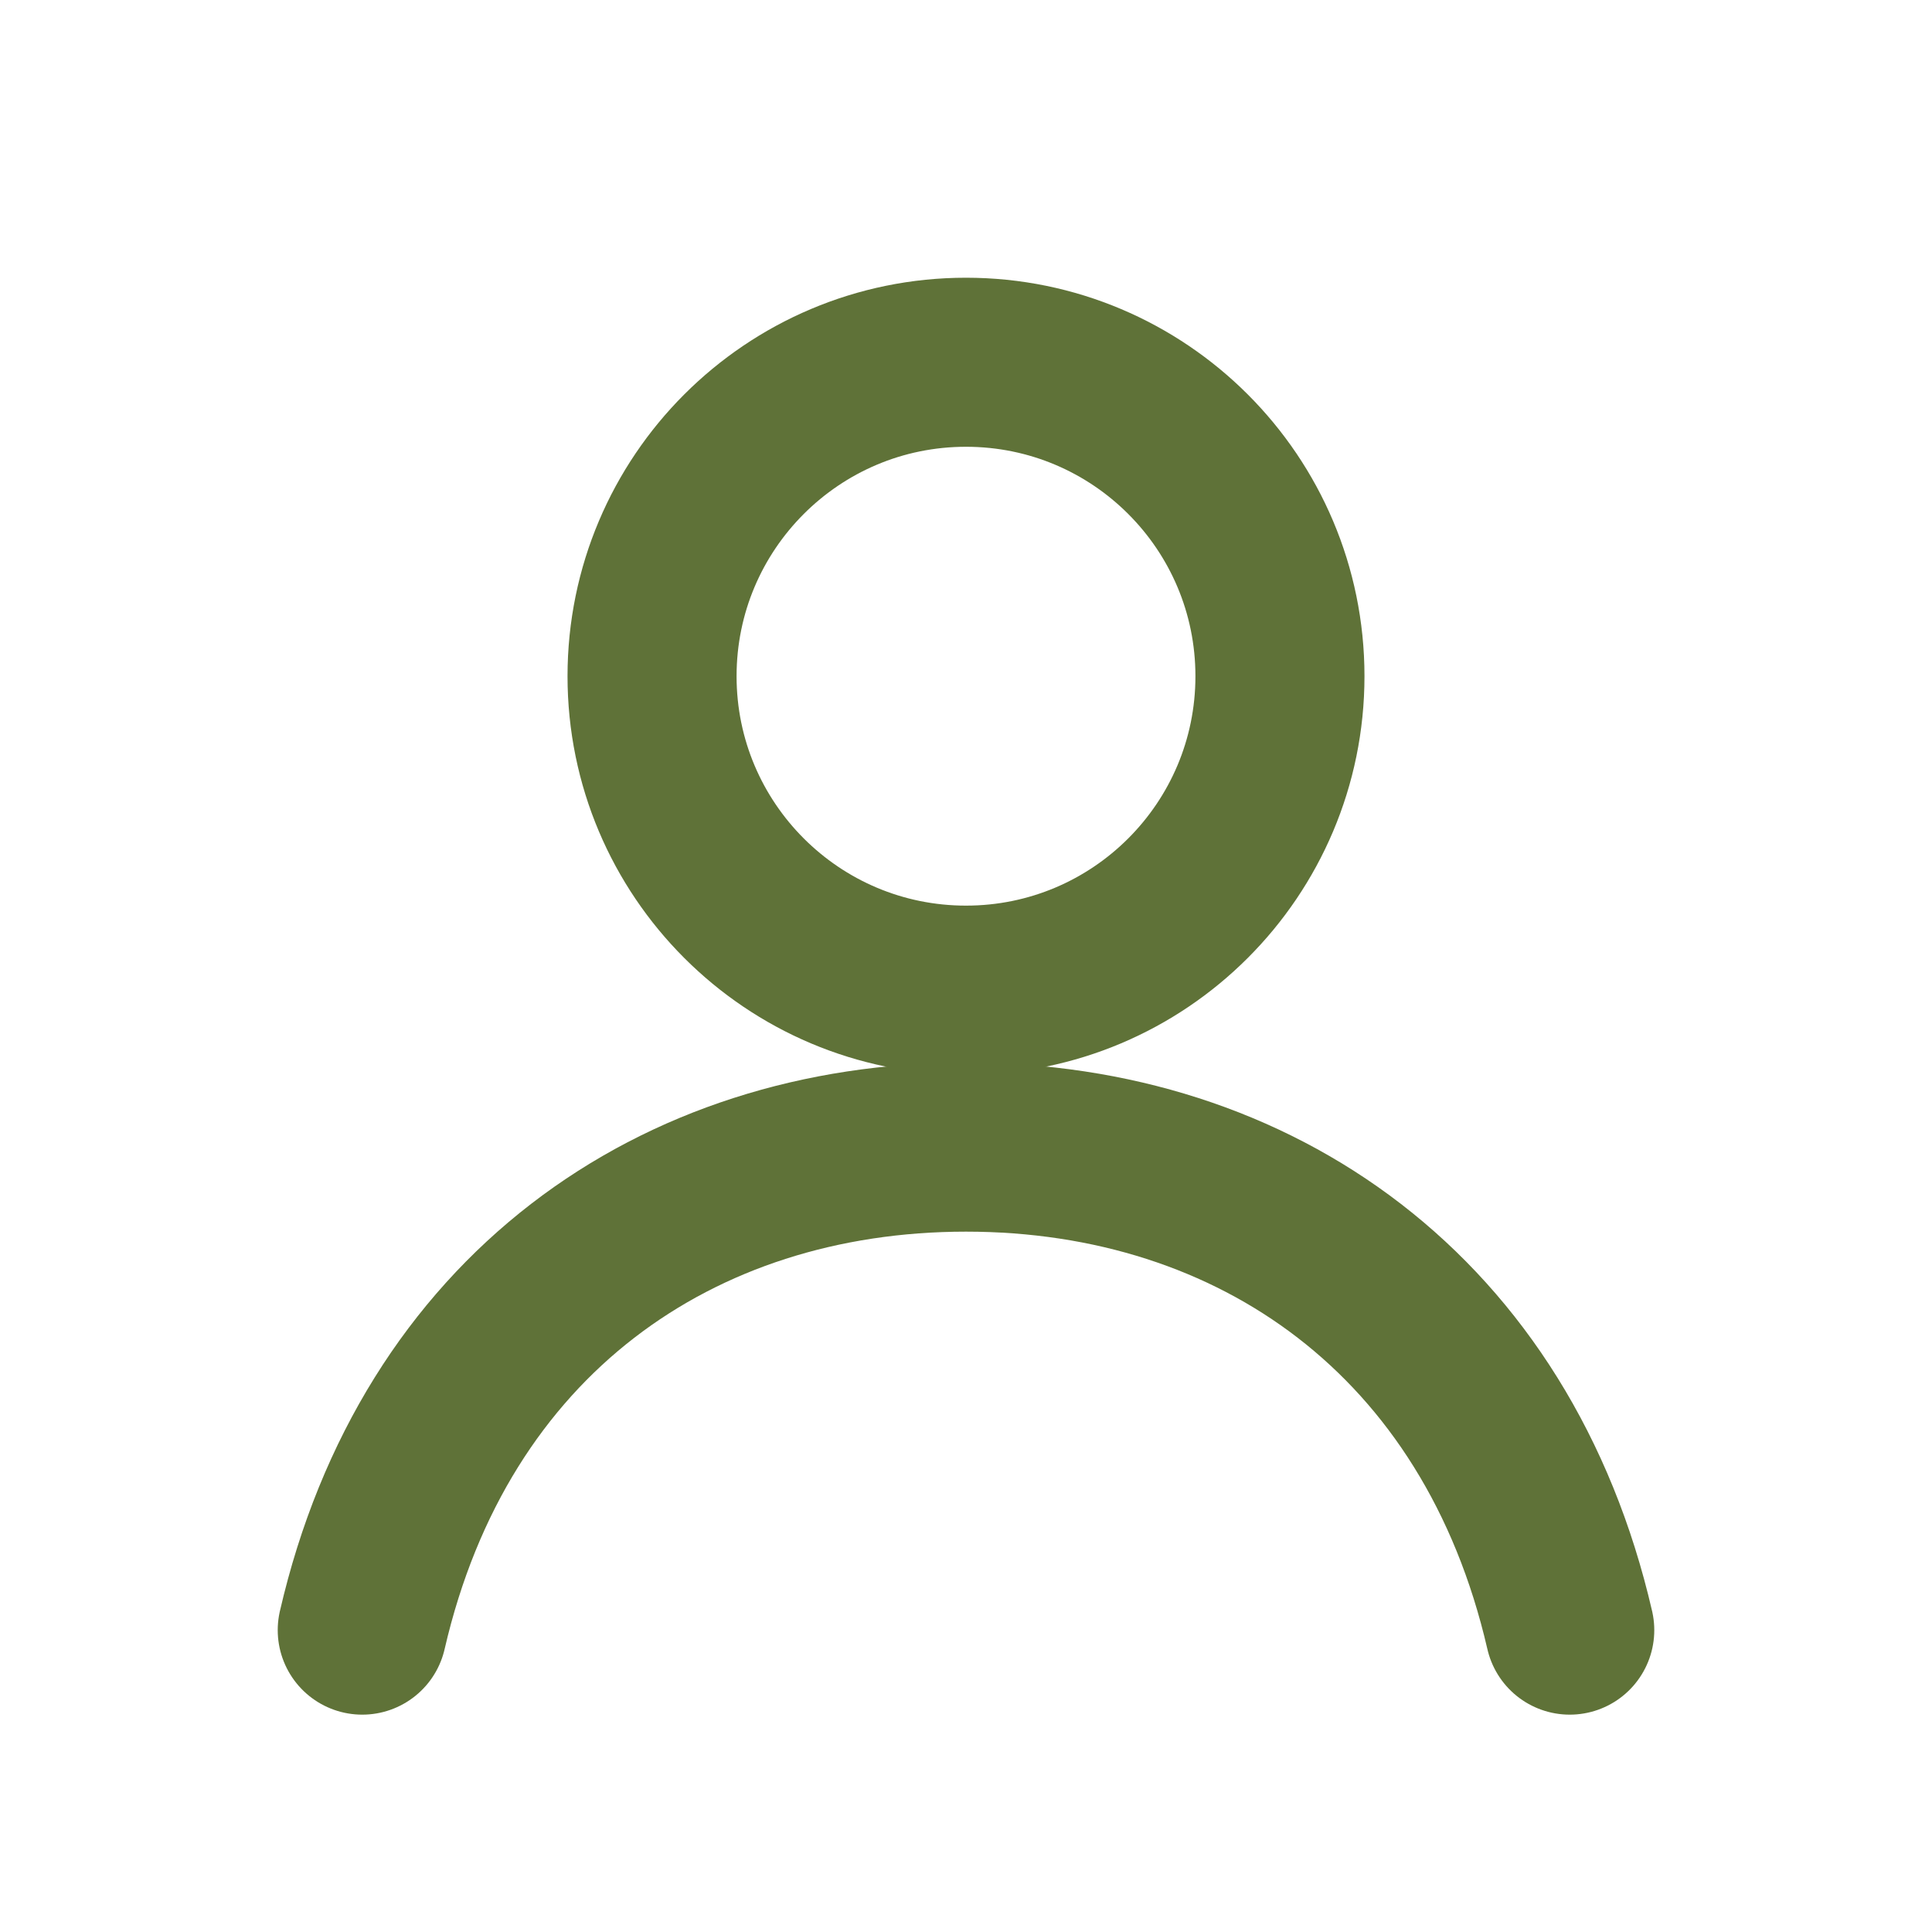
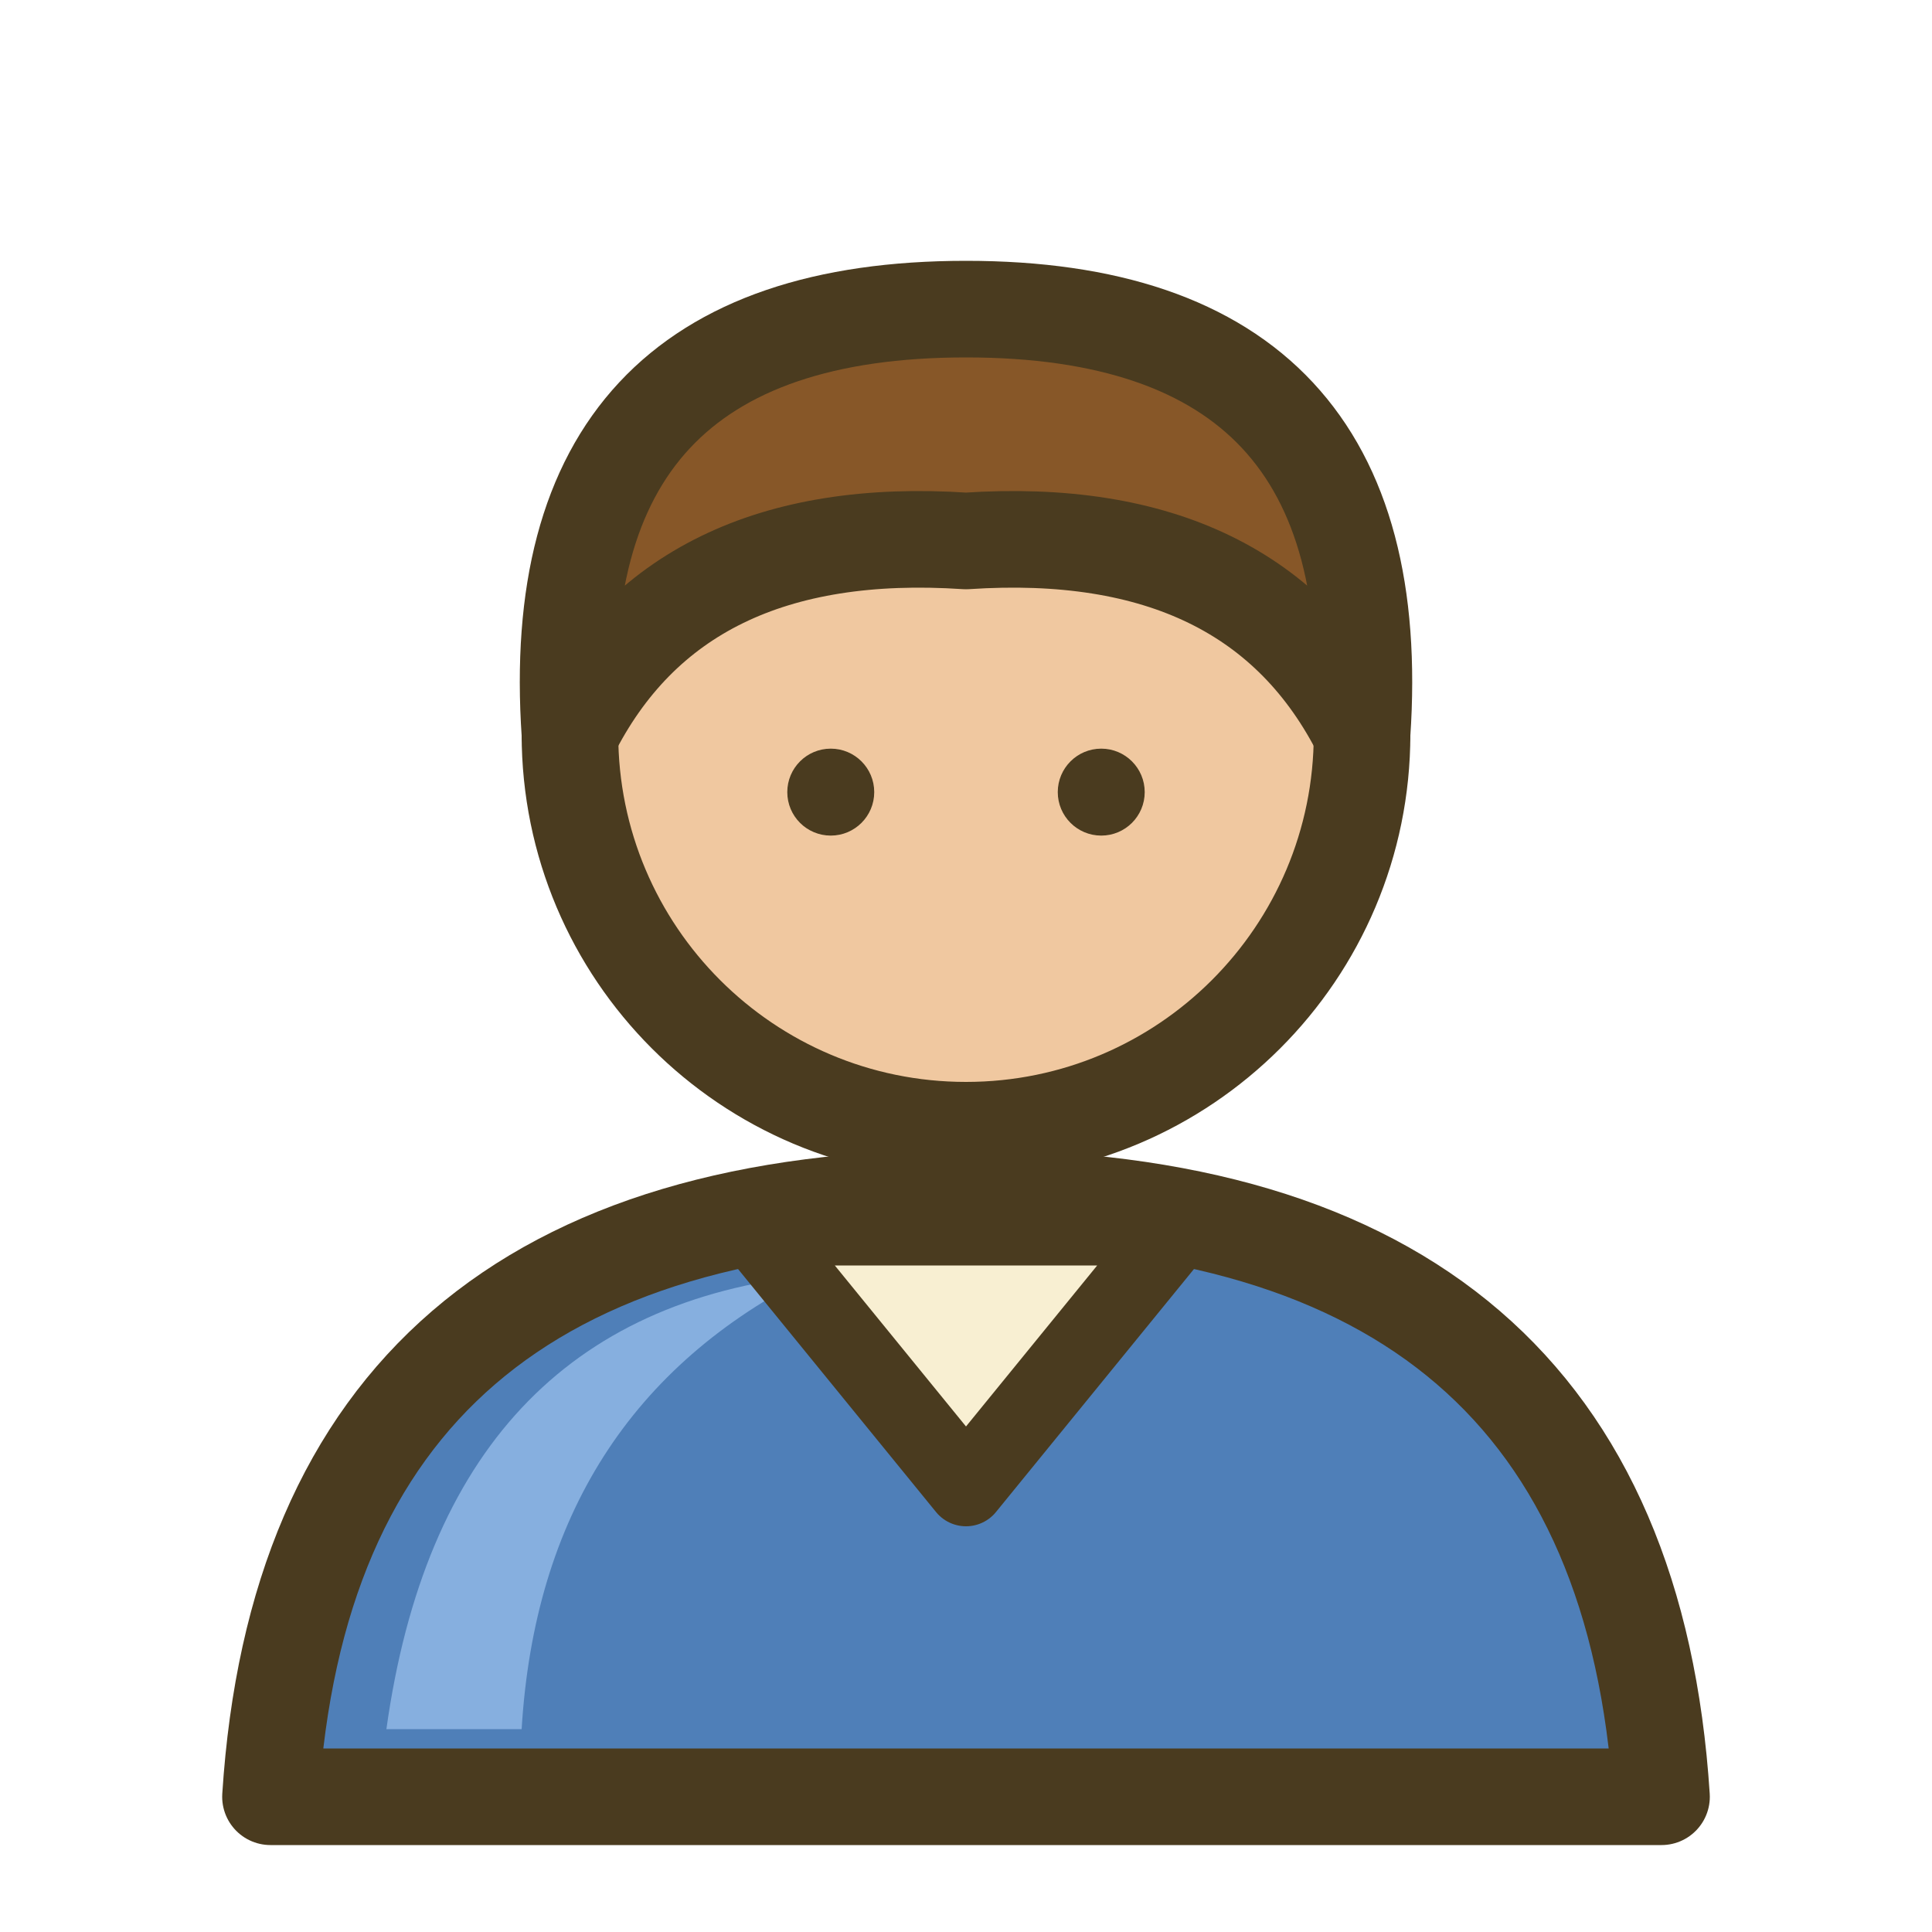
- <svg xmlns="http://www.w3.org/2000/svg" viewBox="0 0 16 16" fill="none" stroke="#5f7238" stroke-width="1.4" stroke-linecap="round" stroke-linejoin="round">
-   <circle cx="8" cy="5.6" r="2.6" />
-   <path d="M3 13.5c.6-2.6 2.6-4 5-4s4.4 1.4 5 4" />
+ <svg xmlns="http://www.w3.org/2000/svg" viewBox="0 0 20 20">
+   <g stroke="#4a3b1f" stroke-width="1" stroke-linejoin="round" stroke-linecap="round">
+     <path d="M2.8 18.6Q3.2 12.4 10 12.4Q16.8 12.4 17.2 18.6Z" fill="#4f7fb8" />
+     <path d="M4 17.9Q4.6 13.6 8.4 13.2Q5.6 14.6 5.4 17.9Z" fill="#86afdf" stroke="none" />
+     <path d="M7.8 12.7 10 15.4 12.2 12.7Z" fill="#f8efd2" stroke-width=".8" />
+     <circle cx="10" cy="7.6" r="4.1" fill="#f0c8a0" />
+     <path d="M5.9 7.6Q5.6 3.2 10 3.2Q14.4 3.2 14.1 7.6Q13 5.4 10 5.6Q7 5.4 5.9 7.6Z" fill="#875728" />
+     <circle cx="8.6" cy="8.2" r=".45" fill="#4a3b1f" stroke="none" />
+     <circle cx="11.4" cy="8.2" r=".45" fill="#4a3b1f" stroke="none" />
+   </g>
</svg>
